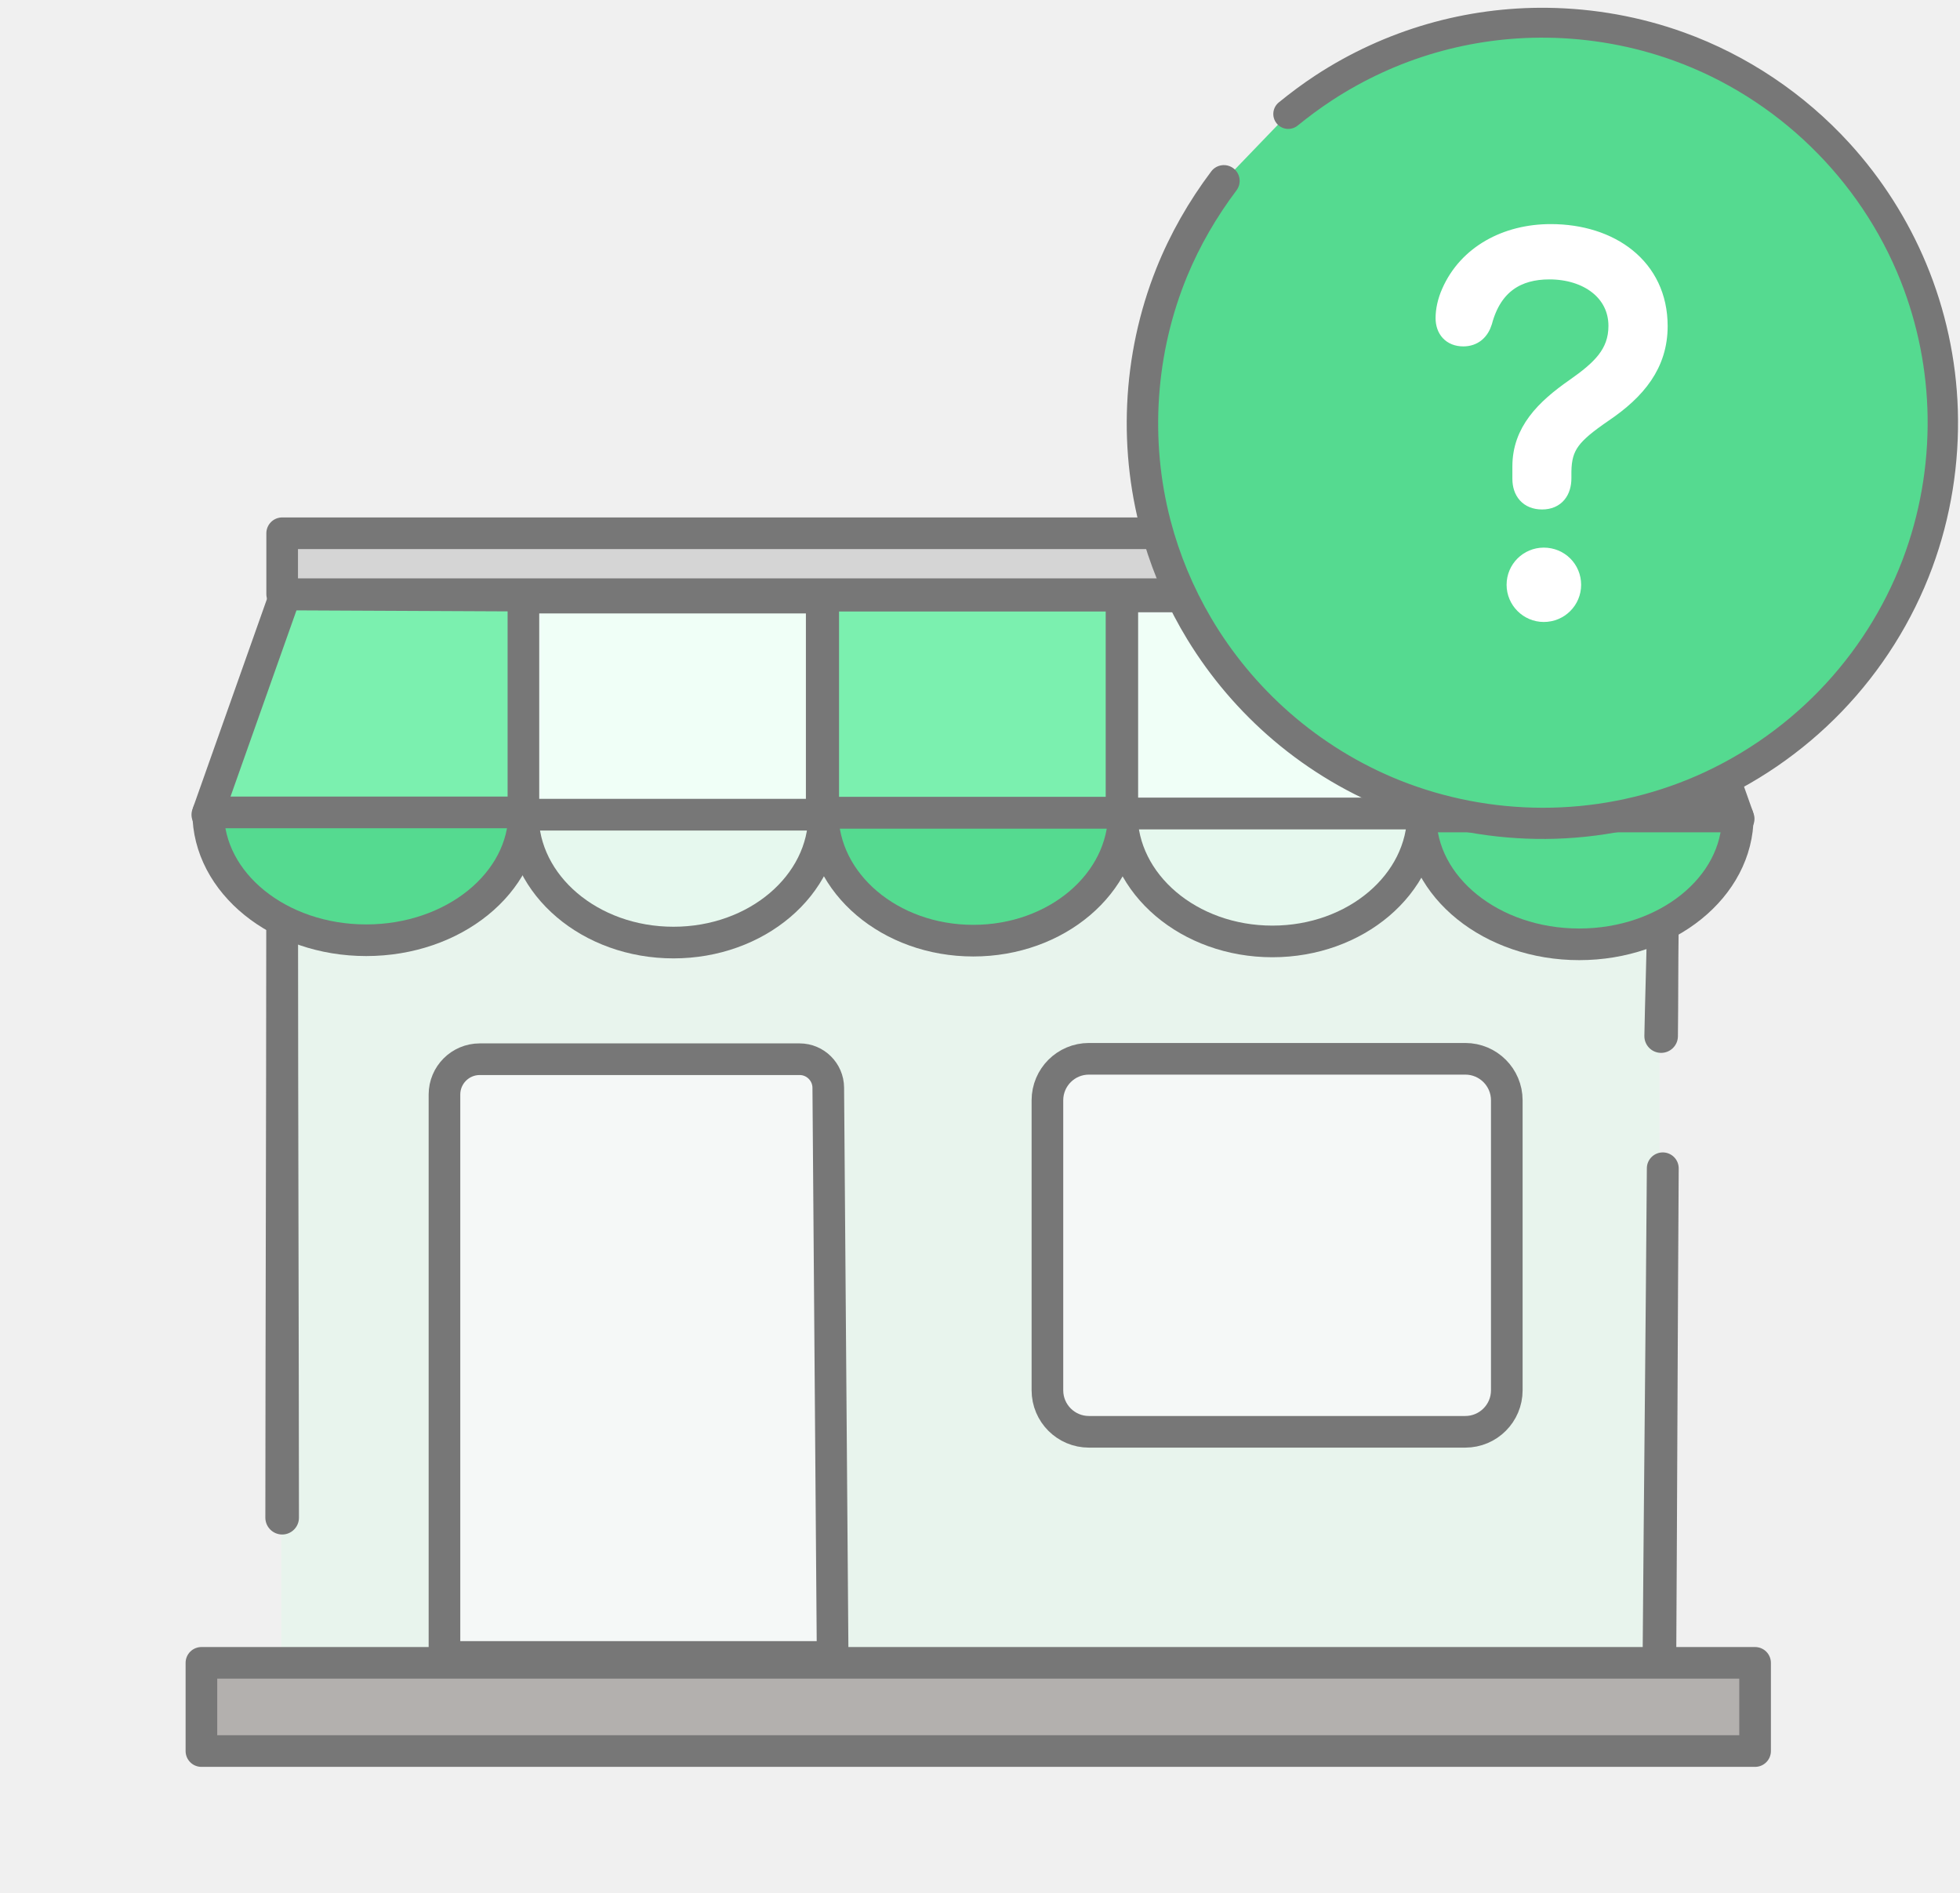
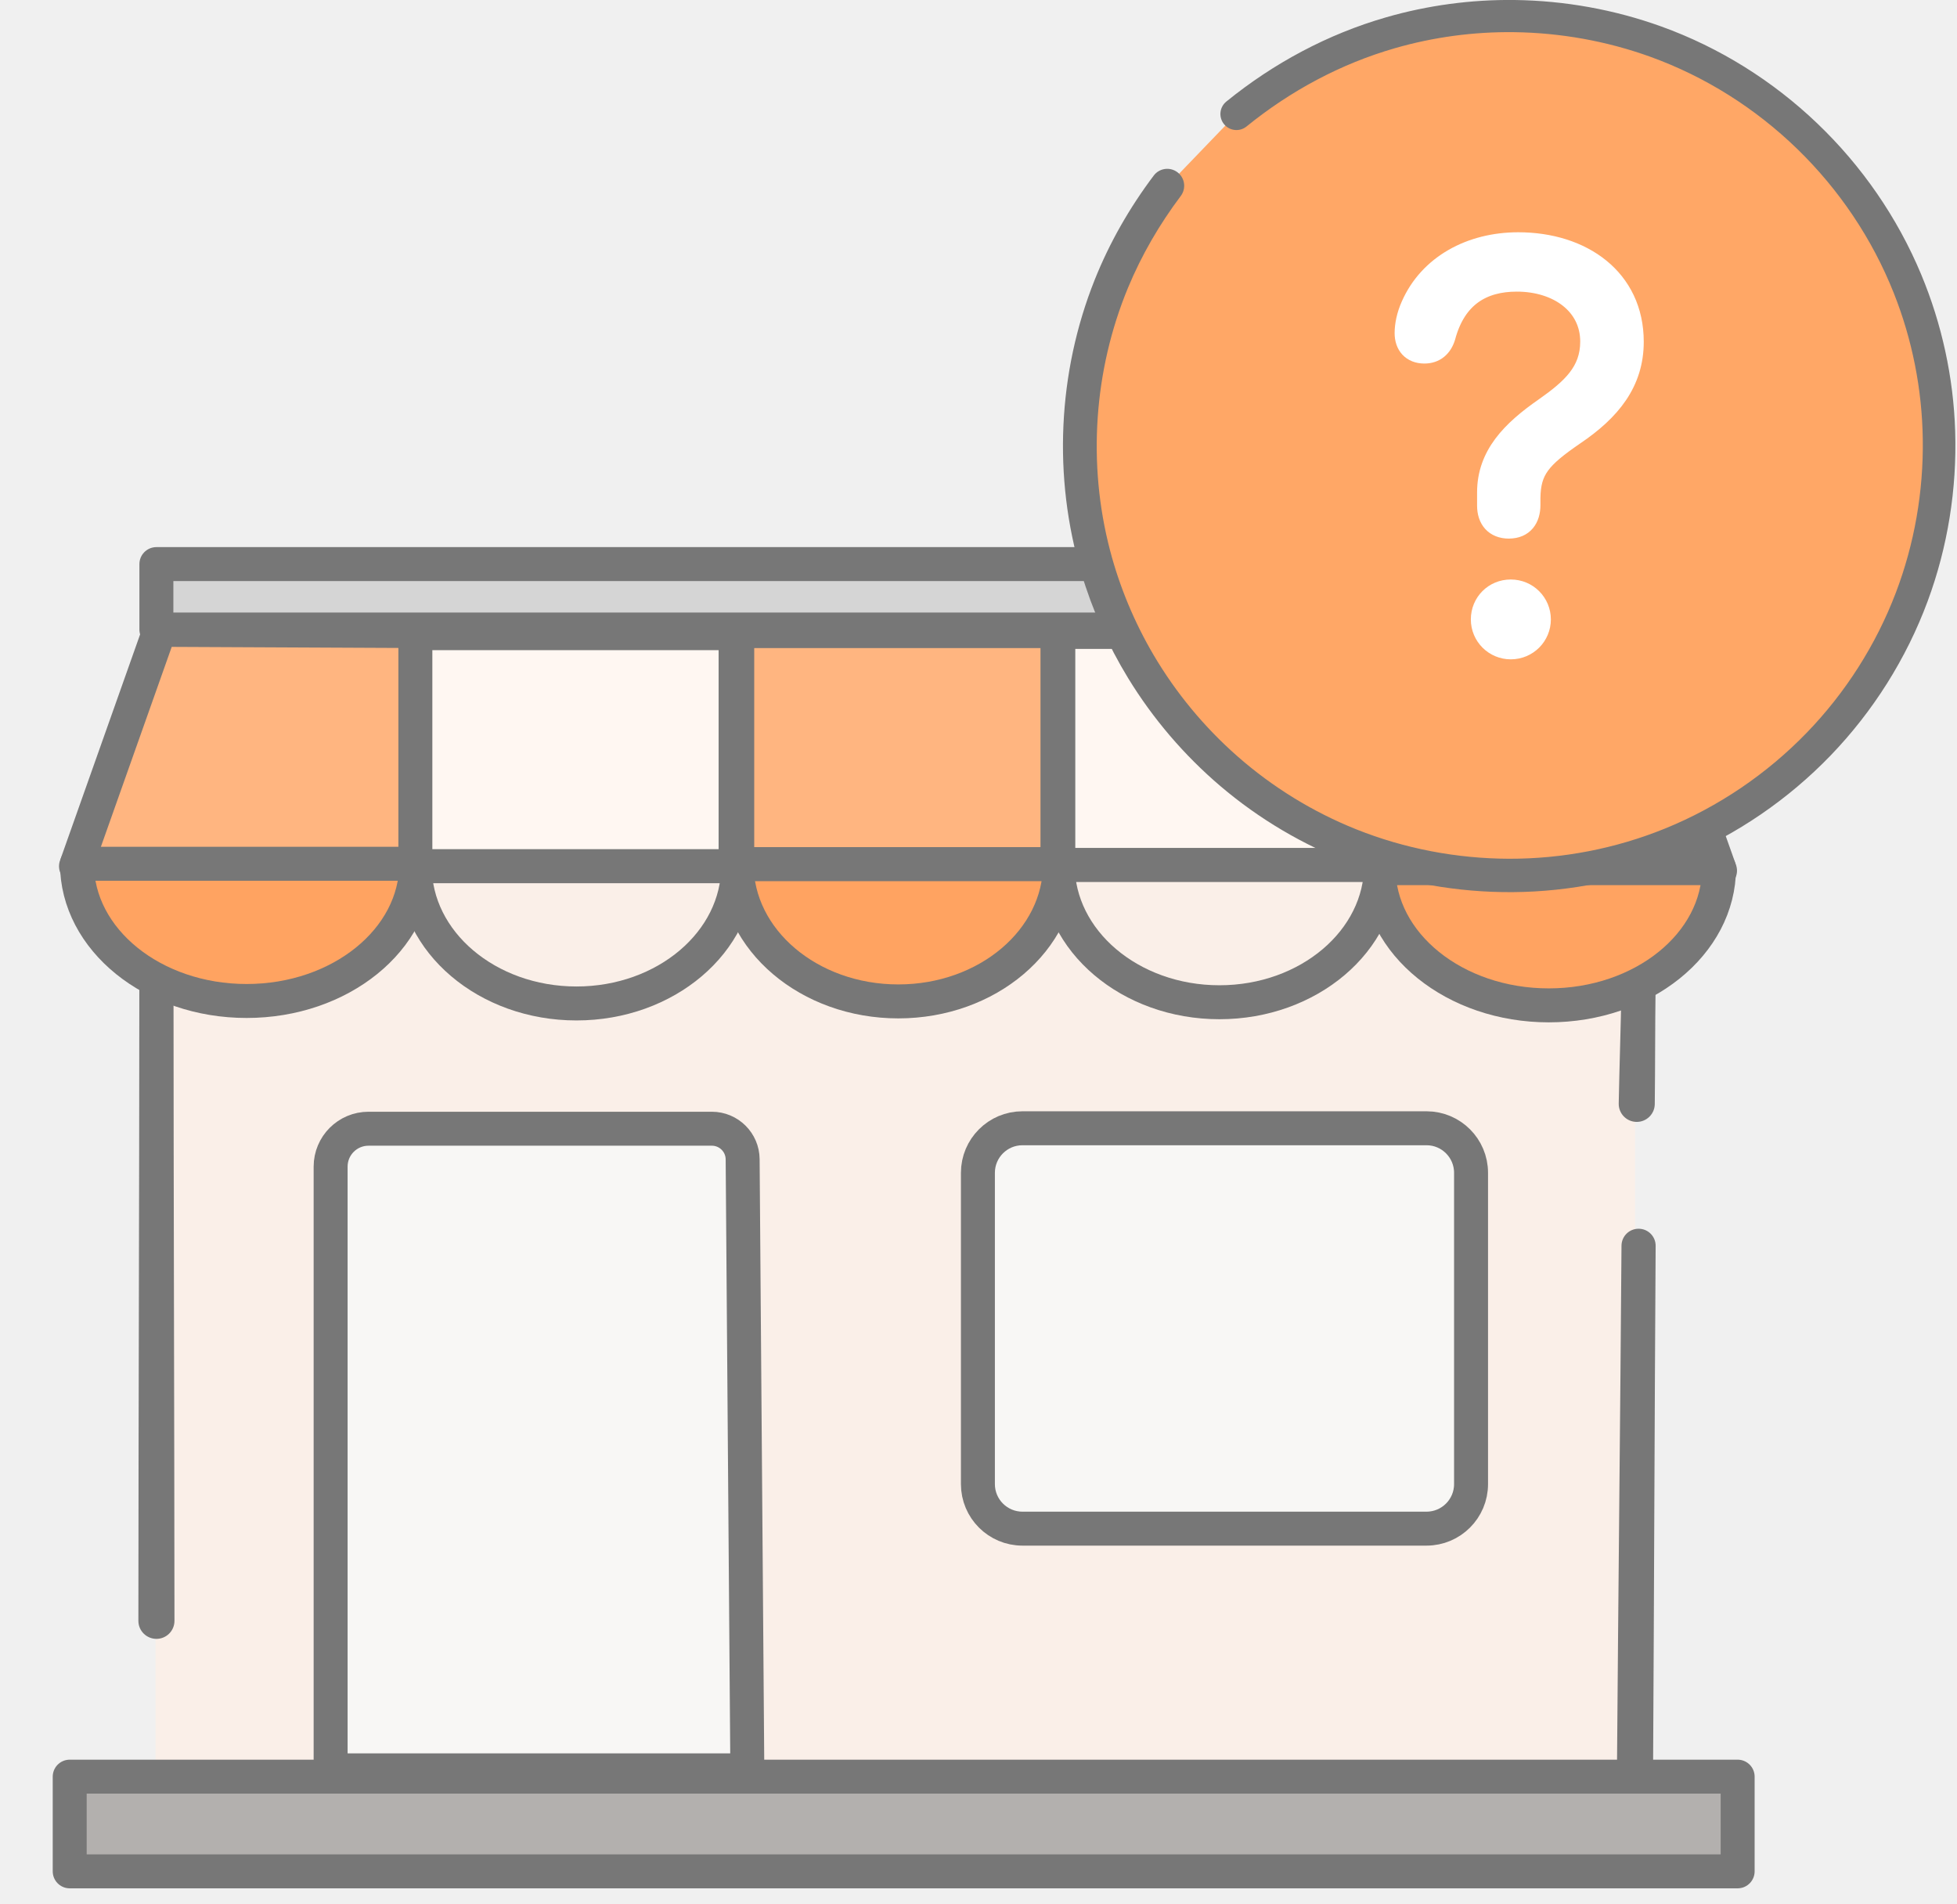
- <svg xmlns="http://www.w3.org/2000/svg" xmlns:ns1="http://vectornator.io" height="100%" stroke-miterlimit="10" style="fill-rule:nonzero;clip-rule:evenodd;stroke-linecap:round;stroke-linejoin:round;" version="1.1" viewBox="0 0 689.552 665.697" width="100%" xml:space="preserve">
-   <defs />
-   <clipPath id="ArtboardFrame">
-     <rect height="665.697" width="689.552" x="0" y="0" />
-   </clipPath>
-   <g clip-path="url(#ArtboardFrame)" id="Capa-2" ns1:layerName="Capa 2" visibility="hidden">
-     <path d="M-9.09495e-13 0L2746 0L2746 1113L735.623 1113L-9.09495e-13 1113L-9.09495e-13 0Z" fill="#454545" fill-rule="nonzero" opacity="1" stroke="#084444" stroke-linecap="butt" stroke-linejoin="round" stroke-width="0.746" ns1:layerName="Rectángulo 1" />
-   </g>
-   <g id="Capa-4" ns1:layerName="Capa 4">
-     <path d="M98.989 305.563L98.989 584.005L583.83 584.005L583.83 305.563" fill="#e8f4ed" fill-rule="nonzero" opacity="1" stroke="none" ns1:layerName="Curva 1" />
-     <path d="M156.369 582.793L156.369 384.978C156.369 378.119 161.93 372.56 168.788 372.56L281.314 372.56C286.839 372.56 291.352 377.039 291.395 382.564L292.934 582.793L156.369 582.793Z" fill="#f5f8f7" fill-rule="nonzero" opacity="1" stroke="#777777" stroke-linecap="butt" stroke-linejoin="round" stroke-width="11.127" ns1:layerName="Curva 3" />
-     <path d="M368.495 387.016C368.495 378.952 375.032 372.415 383.097 372.415L515.507 372.415C523.572 372.415 530.108 378.952 530.108 387.016L530.108 489.013C530.108 497.077 523.572 503.614 515.507 503.614L383.097 503.614C375.032 503.614 368.495 497.077 368.495 489.013L368.495 387.016Z" fill="#f5f8f7" fill-rule="nonzero" opacity="1" stroke="#777777" stroke-linecap="butt" stroke-linejoin="round" stroke-width="11.127" ns1:layerName="Rectángulo 1" />
-     <path d="M70.86 584.88L617.461 584.88L617.461 615.904L70.86 615.904L70.86 584.88Z" fill="#b3b0ae" fill-rule="nonzero" opacity="1" stroke="#777777" stroke-linecap="butt" stroke-linejoin="round" stroke-width="11.127" ns1:layerName="Rectángulo 2" />
-     <path d="M584.15 210.547L611.685 288.004L499.883 287.304L499.273 210.942L584.15 210.547Z" fill="#d5d5d5" fill-rule="nonzero" opacity="1" stroke="#777777" stroke-linecap="butt" stroke-linejoin="round" stroke-width="11.127" ns1:layerName="Curva 4" />
-     <path d="M394.846 209.794L499.792 209.794L499.792 286.183L394.846 286.183L394.846 209.794Z" fill="#f0fff7" fill-rule="nonzero" opacity="1" stroke="#777777" stroke-linecap="butt" stroke-linejoin="round" stroke-width="11.127" ns1:layerName="Rectángulo 3" />
-     <path d="M499.803 287.187L611.374 287.187C611.374 312.02 586.396 332.15 555.588 332.15C524.781 332.15 499.803 312.02 499.803 287.187Z" fill="#55da90" fill-rule="nonzero" opacity="1" stroke="#777777" stroke-linecap="butt" stroke-linejoin="round" stroke-width="11.127" ns1:layerName="Óvalo 6" />
-     <path d="M100.375 209.109L72.934 286.566L184.349 285.867L184.957 209.504L100.375 209.109Z" fill="#7bf0af" fill-rule="nonzero" opacity="1" stroke="#777777" stroke-linecap="butt" stroke-linejoin="round" stroke-width="11.127" ns1:layerName="Curva 5" />
-     <path d="M184.43 285.75L73.246 285.75C73.246 310.582 98.135 330.713 128.837 330.713C159.54 330.713 184.43 310.582 184.43 285.75Z" fill="#55da90" fill-rule="nonzero" opacity="1" stroke="#777777" stroke-linecap="butt" stroke-linejoin="round" stroke-width="11.127" ns1:layerName="Óvalo 7" />
-     <path d="M394.655 286.169L500.627 286.169C500.627 311.001 476.904 331.132 447.641 331.132C418.377 331.132 394.655 311.001 394.655 286.169Z" fill="#e6f8ee" fill-rule="nonzero" opacity="1" stroke="#777777" stroke-linecap="butt" stroke-linejoin="round" stroke-width="11.127" ns1:layerName="Óvalo 8" />
-     <path d="M289.62 209.522L394.565 209.522L394.565 285.911L289.62 285.911L289.62 209.522Z" fill="#7bf0af" fill-rule="nonzero" opacity="1" stroke="#777777" stroke-linecap="butt" stroke-linejoin="round" stroke-width="11.127" ns1:layerName="Rectángulo 4" />
-     <path d="M289.429 285.897L395.401 285.897C395.401 310.729 371.678 330.86 342.415 330.86C313.151 330.86 289.429 310.729 289.429 285.897Z" fill="#55da90" fill-rule="nonzero" opacity="1" stroke="#777777" stroke-linecap="butt" stroke-linejoin="round" stroke-width="11.127" ns1:layerName="Óvalo 9" />
-     <path d="M184.145 210.193L289.09 210.193L289.09 286.581L184.145 286.581L184.145 210.193Z" fill="#f0fff7" fill-rule="nonzero" opacity="1" stroke="#777777" stroke-linecap="butt" stroke-linejoin="round" stroke-width="11.127" ns1:layerName="Rectángulo 5" />
-     <path d="M183.953 286.568L289.925 286.568C289.925 311.4 266.203 331.531 236.939 331.531C207.676 331.531 183.953 311.4 183.953 286.568Z" fill="#e6f8ee" fill-rule="nonzero" opacity="1" stroke="#777777" stroke-linecap="butt" stroke-linejoin="round" stroke-width="11.127" ns1:layerName="Óvalo 10" />
-     <path d="M99.271 187.563L584.408 187.563L584.408 208.995L99.271 208.995L99.271 187.563Z" fill="#d5d5d5" fill-rule="nonzero" opacity="1" stroke="#777777" stroke-linecap="butt" stroke-linejoin="round" stroke-width="11.127" ns1:layerName="Rectángulo 6" />
-     <path d="M585.026 405.341C581.937 405.319 579.404 407.815 579.383 410.904C578.976 467.553 578.342 524.2 577.913 580.849C577.89 584.111 580.531 586.768 583.794 586.789C587.057 586.812 589.713 584.191 589.735 580.928C590.077 524.279 590.225 467.633 590.59 410.983C590.611 407.894 588.115 405.361 585.026 405.341Z" fill="#777777" fill-rule="nonzero" opacity="1" stroke="none" ns1:layerName="path" />
-     <path d="M585.066 320.955C581.977 320.908 579.45 323.37 579.403 326.458C579.189 339.09 578.746 351.7 578.509 364.33C578.459 367.593 581.048 370.281 584.31 370.331C587.573 370.38 590.262 367.791 590.311 364.529C590.46 351.897 590.398 339.249 590.569 326.617C590.616 323.529 588.154 321.002 585.066 320.955Z" fill="#777777" fill-rule="nonzero" opacity="1" stroke="none" ns1:layerName="path" />
-     <path d="M99.275 320.935C96.185 320.935 93.671 323.448 93.671 326.538C93.649 395.633 93.397 464.723 93.353 533.817C93.353 537.08 96.011 539.739 99.275 539.738C102.538 539.738 105.176 537.08 105.176 533.817C105.132 464.723 104.879 395.633 104.858 326.538C104.858 323.448 102.363 320.935 99.275 320.935Z" fill="#777777" fill-rule="nonzero" opacity="1" stroke="none" ns1:layerName="path" />
-     <g opacity="1" ns1:layerName="Óvalo 11">
-       <path d="M453.226 40.09C480.379 17.733 515.892 5.459 553.726 8.427C631.25 14.511 689.163 82.287 683.078 159.81C677 237.333 609.221 295.248 531.697 289.165C454.174 283.082 396.26 215.305 402.343 137.781C404.537 109.816 414.76 84.403 430.573 63.624" fill="#55da90" fill-rule="nonzero" opacity="1" stroke="none" ns1:layerName="path" />
-       <path d="M544.392 2.743C530.184 2.564 515.944 4.476 502.289 8.406C488.295 12.434 474.906 18.582 462.729 26.567C458.284 29.482 454.039 32.657 449.913 36.005C447.658 37.834 447.309 41.142 449.138 43.397C450.967 45.651 454.275 46 456.53 44.171C460.381 41.048 464.362 38.089 468.511 35.369C479.809 27.963 492.226 22.235 505.21 18.5C517.878 14.856 531.073 13.086 544.253 13.254C559.436 13.448 574.578 16.16 588.861 21.322C625.087 34.412 654.457 62.978 668.658 98.773C674.704 114.009 677.922 130.29 678.157 146.679C678.399 163.806 675.417 180.979 669.313 196.988C662.814 214.039 652.812 229.714 640.124 242.828C627.037 256.354 611.147 267.133 593.709 274.222C577.499 280.81 560.041 284.166 542.545 284.116C525.446 284.068 508.374 280.828 492.493 274.48C478.272 268.794 465.055 260.644 453.549 250.537C442.702 241.009 433.367 229.742 426.049 217.295C419.77 206.614 414.964 195.085 411.823 183.099C404.394 154.756 406.493 124.111 417.704 97.044C422.153 86.305 428.025 76.243 435.011 66.962C436.854 64.512 436.367 61.036 433.918 59.193C431.468 57.349 427.973 57.836 426.129 60.286C418.237 70.777 411.69 82.203 406.816 94.402C394.668 124.805 393.072 159.1 402.405 190.491C405.993 202.561 411.161 214.179 417.724 224.925C425.862 238.251 436.127 250.261 448.025 260.373C460.662 271.112 475.143 279.676 490.645 285.567C507.554 291.992 525.672 295.206 543.757 295.084C562.65 294.957 581.461 291.12 598.895 283.838C617.293 276.154 634.067 264.684 647.913 250.338C661.873 235.872 672.803 218.548 679.785 199.691C686.353 181.948 689.379 162.96 688.788 144.056C688.228 126.428 684.433 108.926 677.636 92.653C671.163 77.154 662.013 62.802 650.695 50.391C634.783 32.943 614.658 19.422 592.437 11.406C577.05 5.856 560.747 2.95 544.392 2.743Z" fill="#777777" fill-rule="nonzero" opacity="1" stroke="none" ns1:layerName="path" />
+ <svg xmlns="http://www.w3.org/2000/svg" id="Capa_1" data-name="Capa 1" viewBox="0 0 514.07 500">
+   <defs>
+     <style>
+       .cls-1, .cls-2 {
+         fill: #faefe8;
+       }
+ 
+       .cls-3 {
+         fill: #fff;
+         stroke: #fff;
+         stroke-linecap: round;
+         stroke-width: 5.23px;
+       }
+ 
+       .cls-3, .cls-4, .cls-5, .cls-6, .cls-7, .cls-8, .cls-2, .cls-9 {
+         stroke-linejoin: round;
+       }
+ 
+       .cls-10 {
+         fill: #777;
+       }
+ 
+       .cls-4 {
+         fill: #ffa361;
+       }
+ 
+       .cls-4, .cls-5, .cls-6, .cls-7, .cls-8, .cls-2, .cls-9 {
+         stroke: #777;
+         stroke-width: 8.92px;
+       }
+ 
+       .cls-5 {
+         fill: #b3b0ae;
+       }
+ 
+       .cls-11 {
+         fill: #ffa766;
+       }
+ 
+       .cls-6 {
+         fill: #ffb580;
+       }
+ 
+       .cls-7 {
+         fill: #fff7f2;
+       }
+ 
+       .cls-8 {
+         fill: #f8f7f5;
+       }
+ 
+       .cls-9 {
+         fill: #d5d5d5;
+       }
+     </style>
+   </defs>
+   <g id="Layer">
+     <path class="cls-1" d="M40.85,242.75v223.19h388.64v-223.19" />
+     <path class="cls-8" d="M86.85,464.97v-158.56c0-5.5,4.46-9.95,9.95-9.95h90.2c4.43,0,8.05,3.59,8.08,8.02l1.23,160.5h-109.47Z" />
+     <path class="cls-8" d="M256.88,308.04c0-6.46,5.24-11.7,11.7-11.7h106.14c6.46,0,11.7,5.24,11.7,11.7v81.76c0,6.46-5.24,11.7-11.7,11.7h-106.14c-6.46,0-11.7-5.24-11.7-11.7v-81.76Z" />
+     <path class="cls-5" d="M18.31,466.64h438.14v24.87H18.31v-24.87Z" />
+     <path class="cls-9" d="M429.75,166.59l22.07,62.09-89.62-.56-.49-61.21,68.04-.32Z" />
+     <path class="cls-7" d="M278,165.98h84.12v61.23h-84.12v-61.23Z" />
+     <path class="cls-4" d="M362.13,228.02h89.43c0,19.9-20.02,36.04-44.72,36.04s-44.72-16.14-44.72-36.04Z" />
+     <path class="cls-6" d="M41.96,165.43l-22,62.09,89.31-.56.49-61.21-67.8-.32Z" />
+     <path class="cls-4" d="M109.34,226.87H20.22c0,19.9,19.95,36.04,44.56,36.04s44.56-16.14,44.56-36.04Z" />
+     <path class="cls-2" d="M277.85,227.2h84.94c0,19.9-19.02,36.04-42.47,36.04s-42.47-16.14-42.47-36.04Z" />
+     <path class="cls-6" d="M193.66,165.76h84.12v61.23h-84.12v-61.23Z" />
+     <path class="cls-4" d="M193.5,226.98h84.94c0,19.9-19.02,36.04-42.47,36.04s-42.47-16.14-42.47-36.04Z" />
+     <path class="cls-7" d="M109.11,166.3h84.12v61.23h-84.12v-61.23Z" />
+     <path class="cls-2" d="M108.96,227.52h84.94c0,19.9-19.02,36.04-42.47,36.04s-42.47-16.14-42.47-36.04Z" />
+     <path class="cls-9" d="M41.08,148.16h388.87v17.18H41.08v-17.18Z" />
+     <path class="cls-10" d="M430.45,322.73c-2.48-.02-4.5,1.98-4.51,4.46-.33,45.41-.84,90.81-1.18,136.22-.02,2.62,2.09,4.75,4.71,4.76,2.62.02,4.75-2.09,4.77-4.7.27-45.41.38-90.82.67-136.23.02-2.48-1.97-4.5-4.45-4.51Z" />
+     <path class="cls-10" d="M430.48,255.08c-2.48-.04-4.51,1.94-4.55,4.41-.17,10.12-.53,20.24-.72,30.37-.04,2.62,2.05,4.77,4.66,4.81,2.62.04,4.77-2.05,4.81-4.66.12-10.13.07-20.25.21-30.38.04-2.48-1.94-4.51-4.42-4.55Z" />
+     <path class="cls-10" d="M41.08,255.07c-2.48,0-4.48,2.01-4.48,4.49-.02,55.38-.22,110.76-.25,166.15,0,2.62,2.12,4.73,4.74,4.74,2.62,0,4.74-2.12,4.74-4.74-.04-55.38-.23-110.76-.25-166.15,0-2.48-2.01-4.49-4.49-4.49Z" />
+     <g>
+       <path class="cls-11" d="M324.8,29.95c21.77-17.92,50.23-27.76,80.56-25.38,62.14,4.88,108.56,59.2,103.69,121.34-4.87,62.14-59.2,108.56-121.34,103.69-62.14-4.88-108.56-59.2-103.69-121.34,1.76-22.42,9.95-42.79,22.63-59.44" />
+       <path class="cls-10" d="M397.87,0c-11.39-.14-22.8,1.39-33.74,4.54-15.38,4.43-29.58,12.06-41.99,22.13-1.81,1.47-2.08,4.12-.62,5.93,1.47,1.81,4.12,2.08,5.92.62,11.53-9.35,24.72-16.46,39.01-20.57,10.15-2.92,20.73-4.34,31.3-4.2,12.17.16,24.31,2.33,35.76,6.46,29.04,10.49,52.58,33.39,63.96,62.08,4.85,12.21,7.43,25.26,7.61,38.39.2,13.73-2.2,27.5-7.09,40.33-5.21,13.67-13.22,26.23-23.39,36.74-10.49,10.84-23.24,19.48-37.21,25.16-12.99,5.28-26.98,7.98-41.01,7.94-13.71-.04-27.39-2.64-40.12-7.73-11.4-4.56-21.99-11.08-31.22-19.19-8.69-7.64-16.17-16.67-22.04-26.65-5.03-8.56-8.89-17.81-11.41-27.42-5.95-22.72-4.27-47.29,4.72-68.98,3.57-8.61,8.27-16.67,13.86-24.11,1.48-1.96,1.09-4.75-.88-6.23-1.96-1.48-4.76-1.09-6.23.88-6.33,8.41-11.58,17.56-15.49,27.34-9.74,24.37-11.01,51.87-3.53,77.03,2.88,9.67,7.02,18.97,12.28,27.59,6.52,10.68,14.76,20.31,24.29,28.42,10.13,8.61,21.73,15.47,34.16,20.19,13.55,5.15,28.08,7.73,42.57,7.63,15.14-.1,30.22-3.17,44.2-9,14.75-6.16,28.19-15.35,39.29-26.85,11.19-11.6,19.95-25.49,25.55-40.61,5.26-14.22,7.69-29.44,7.21-44.59-.44-14.13-3.49-28.15-8.93-41.19-12.58-30.13-37.55-54.04-68.28-65.13C424.06,2.51,410.98.17,397.87,0Z" />
    </g>
-     <path d="M542.525 175.932C547.362 175.932 549.574 172.615 549.574 168.192L549.574 165.843C549.712 156.721 552.96 152.92 564.019 145.319C575.904 137.302 583.436 128.042 583.436 114.704C583.436 93.973 566.572 82.086 545.566 82.086C529.948 82.086 516.265 89.481 510.391 102.818C508.939 106.066 508.318 109.246 508.318 111.871C508.318 115.81 510.598 118.574 514.814 118.574C518.338 118.574 520.688 116.501 521.725 113.115C525.248 99.985 533.956 95.009 545.082 95.009C558.559 95.009 569.131 102.611 569.131 114.635C569.131 124.517 562.982 130.046 554.135 136.266C543.285 143.798 535.338 151.883 535.338 164.046L535.338 168.4C535.338 172.822 537.757 175.932 542.525 175.932ZM543.116 215.506C548.644 215.506 552.998 211.083 552.998 205.693C552.998 200.233 548.644 195.879 543.116 195.879C537.726 195.879 533.303 200.233 533.303 205.693C533.303 211.083 537.726 215.506 543.116 215.506Z" fill="#ffffff" fill-rule="nonzero" opacity="1" stroke="#ffffff" stroke-linecap="round" stroke-linejoin="round" stroke-width="6.529" ns1:layerName="Curva 6" />
+     <path class="cls-3" d="M396.38,138.84c3.88,0,5.65-2.66,5.65-6.2v-1.88c.11-7.31,2.71-10.36,11.58-16.45,9.53-6.43,15.56-13.85,15.56-24.54,0-16.62-13.52-26.15-30.36-26.15-12.52,0-23.49,5.93-28.19,16.62-1.16,2.6-1.66,5.15-1.66,7.26,0,3.16,1.83,5.37,5.21,5.37,2.83,0,4.71-1.66,5.54-4.38,2.82-10.53,9.8-14.51,18.72-14.51,10.8,0,19.28,6.09,19.28,15.73,0,7.92-4.93,12.35-12.02,17.34-8.7,6.04-15.07,12.52-15.07,22.27v3.49c0,3.55,1.94,6.04,5.76,6.04ZM396.85,170.56c4.43,0,7.92-3.55,7.92-7.87s-3.49-7.87-7.92-7.87-7.87,3.49-7.87,7.87,3.55,7.87,7.87,7.87Z" />
  </g>
</svg>
